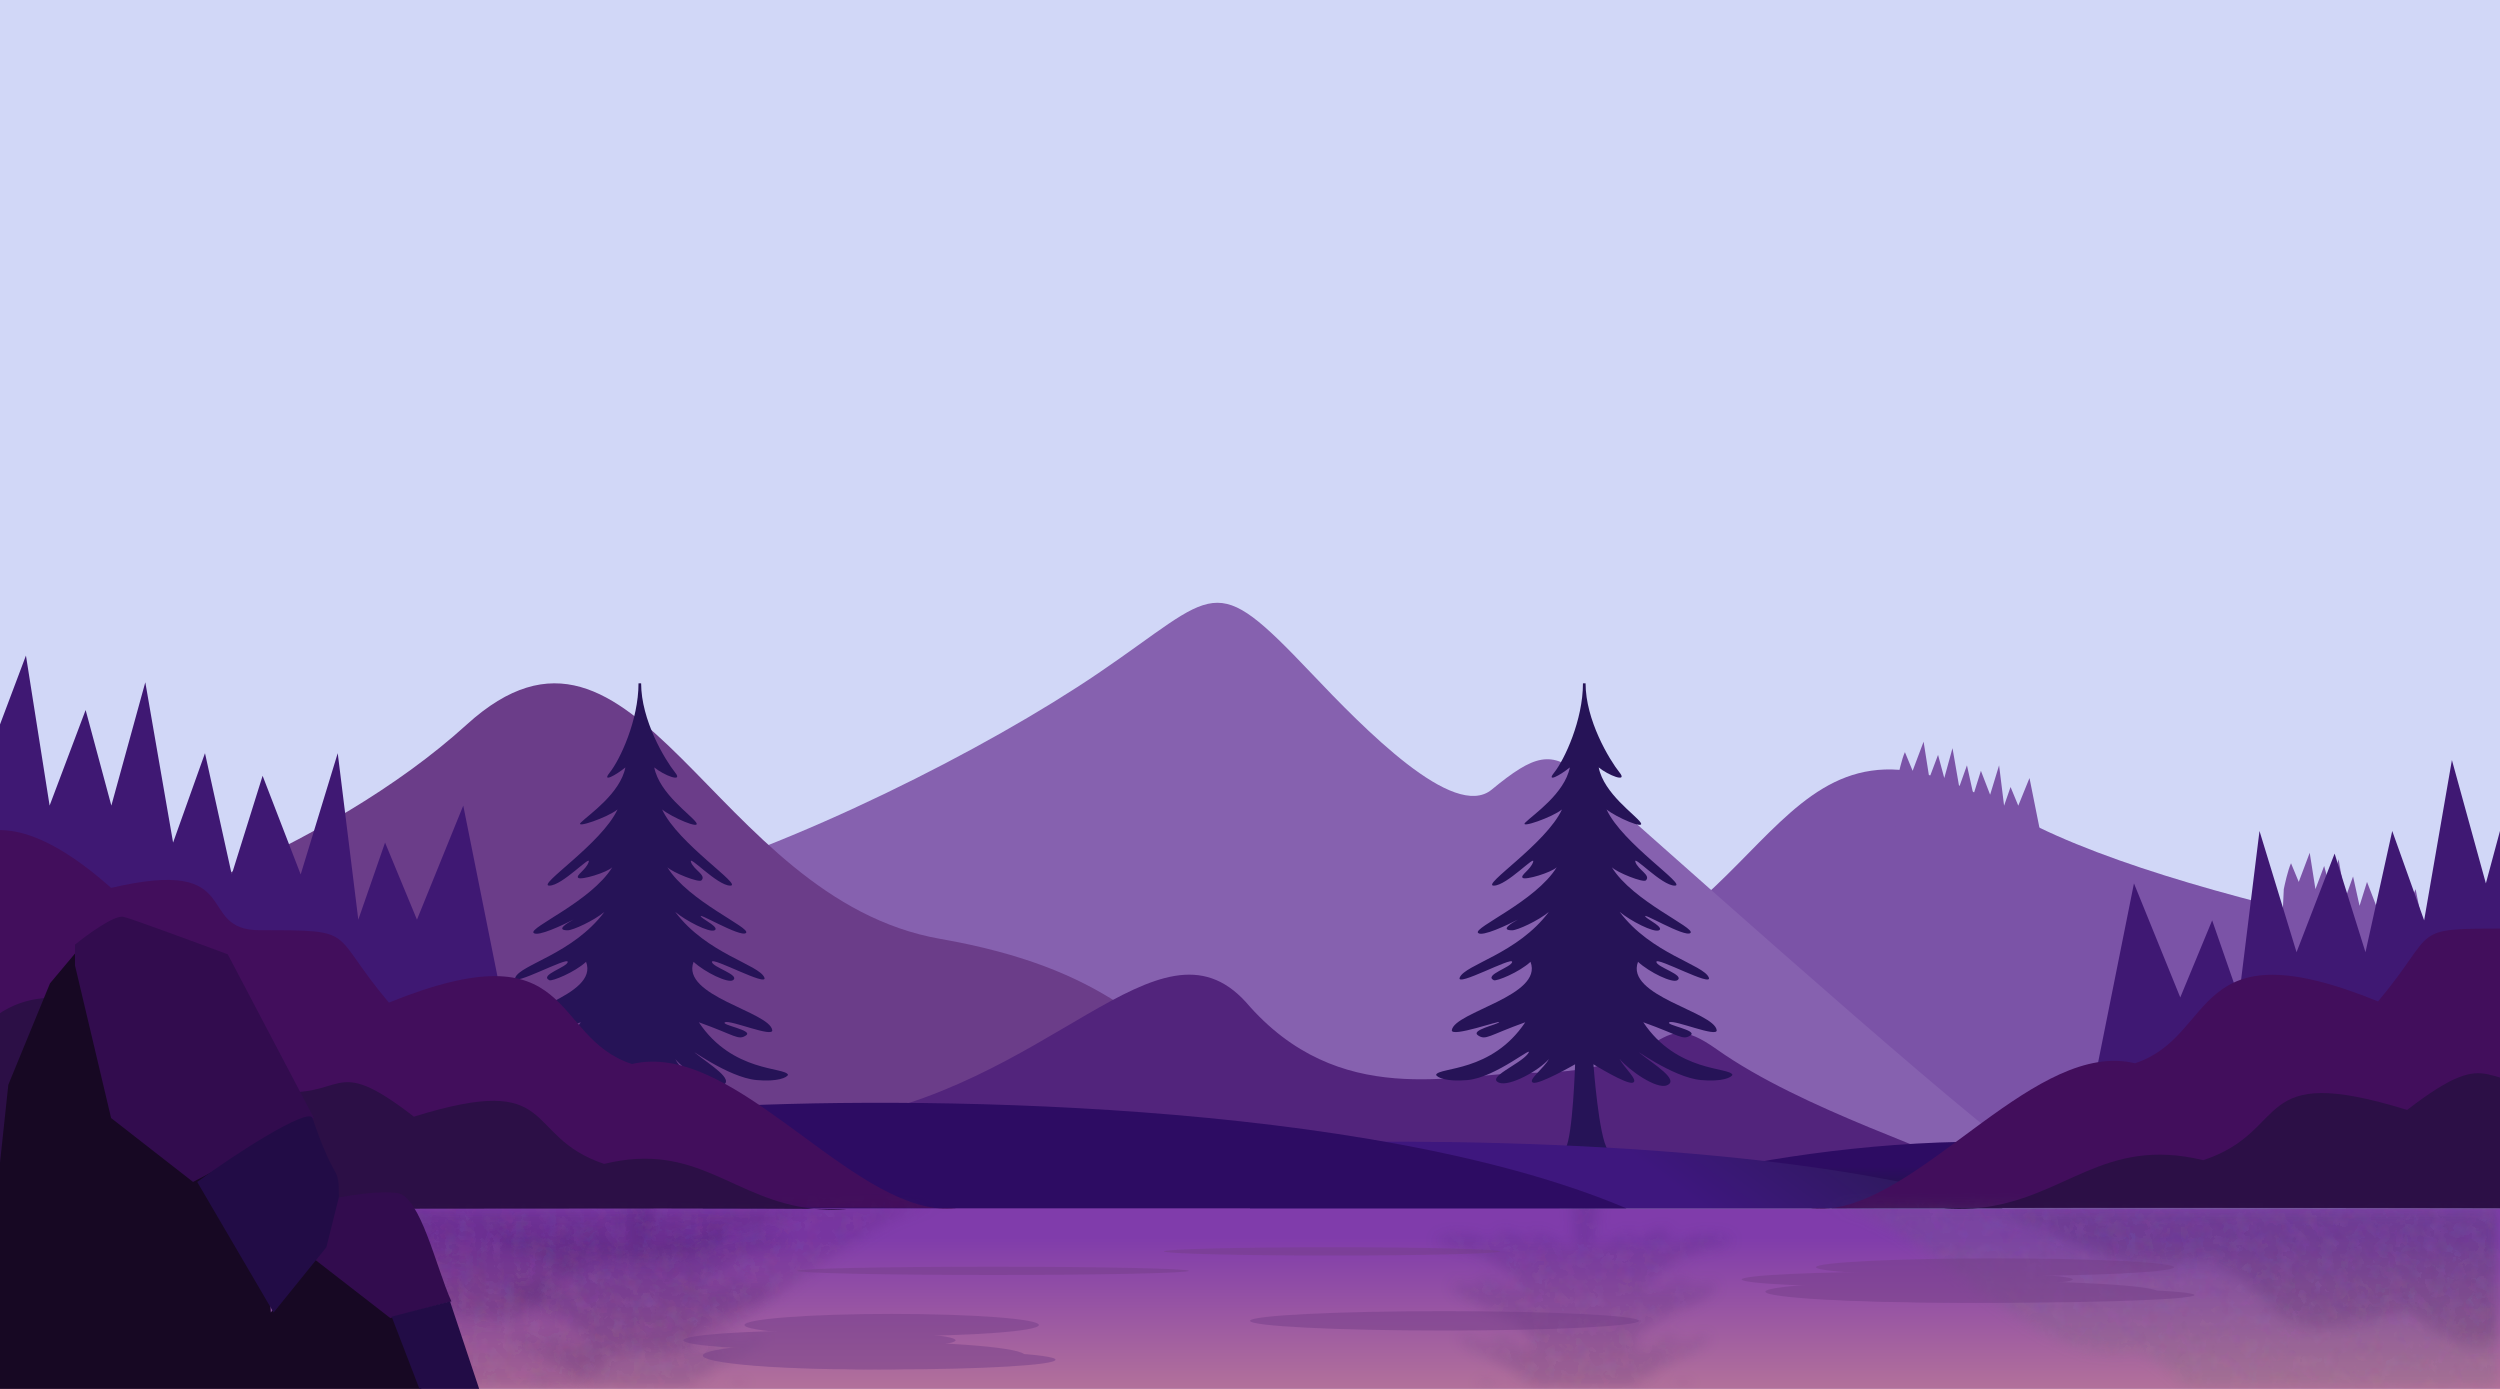
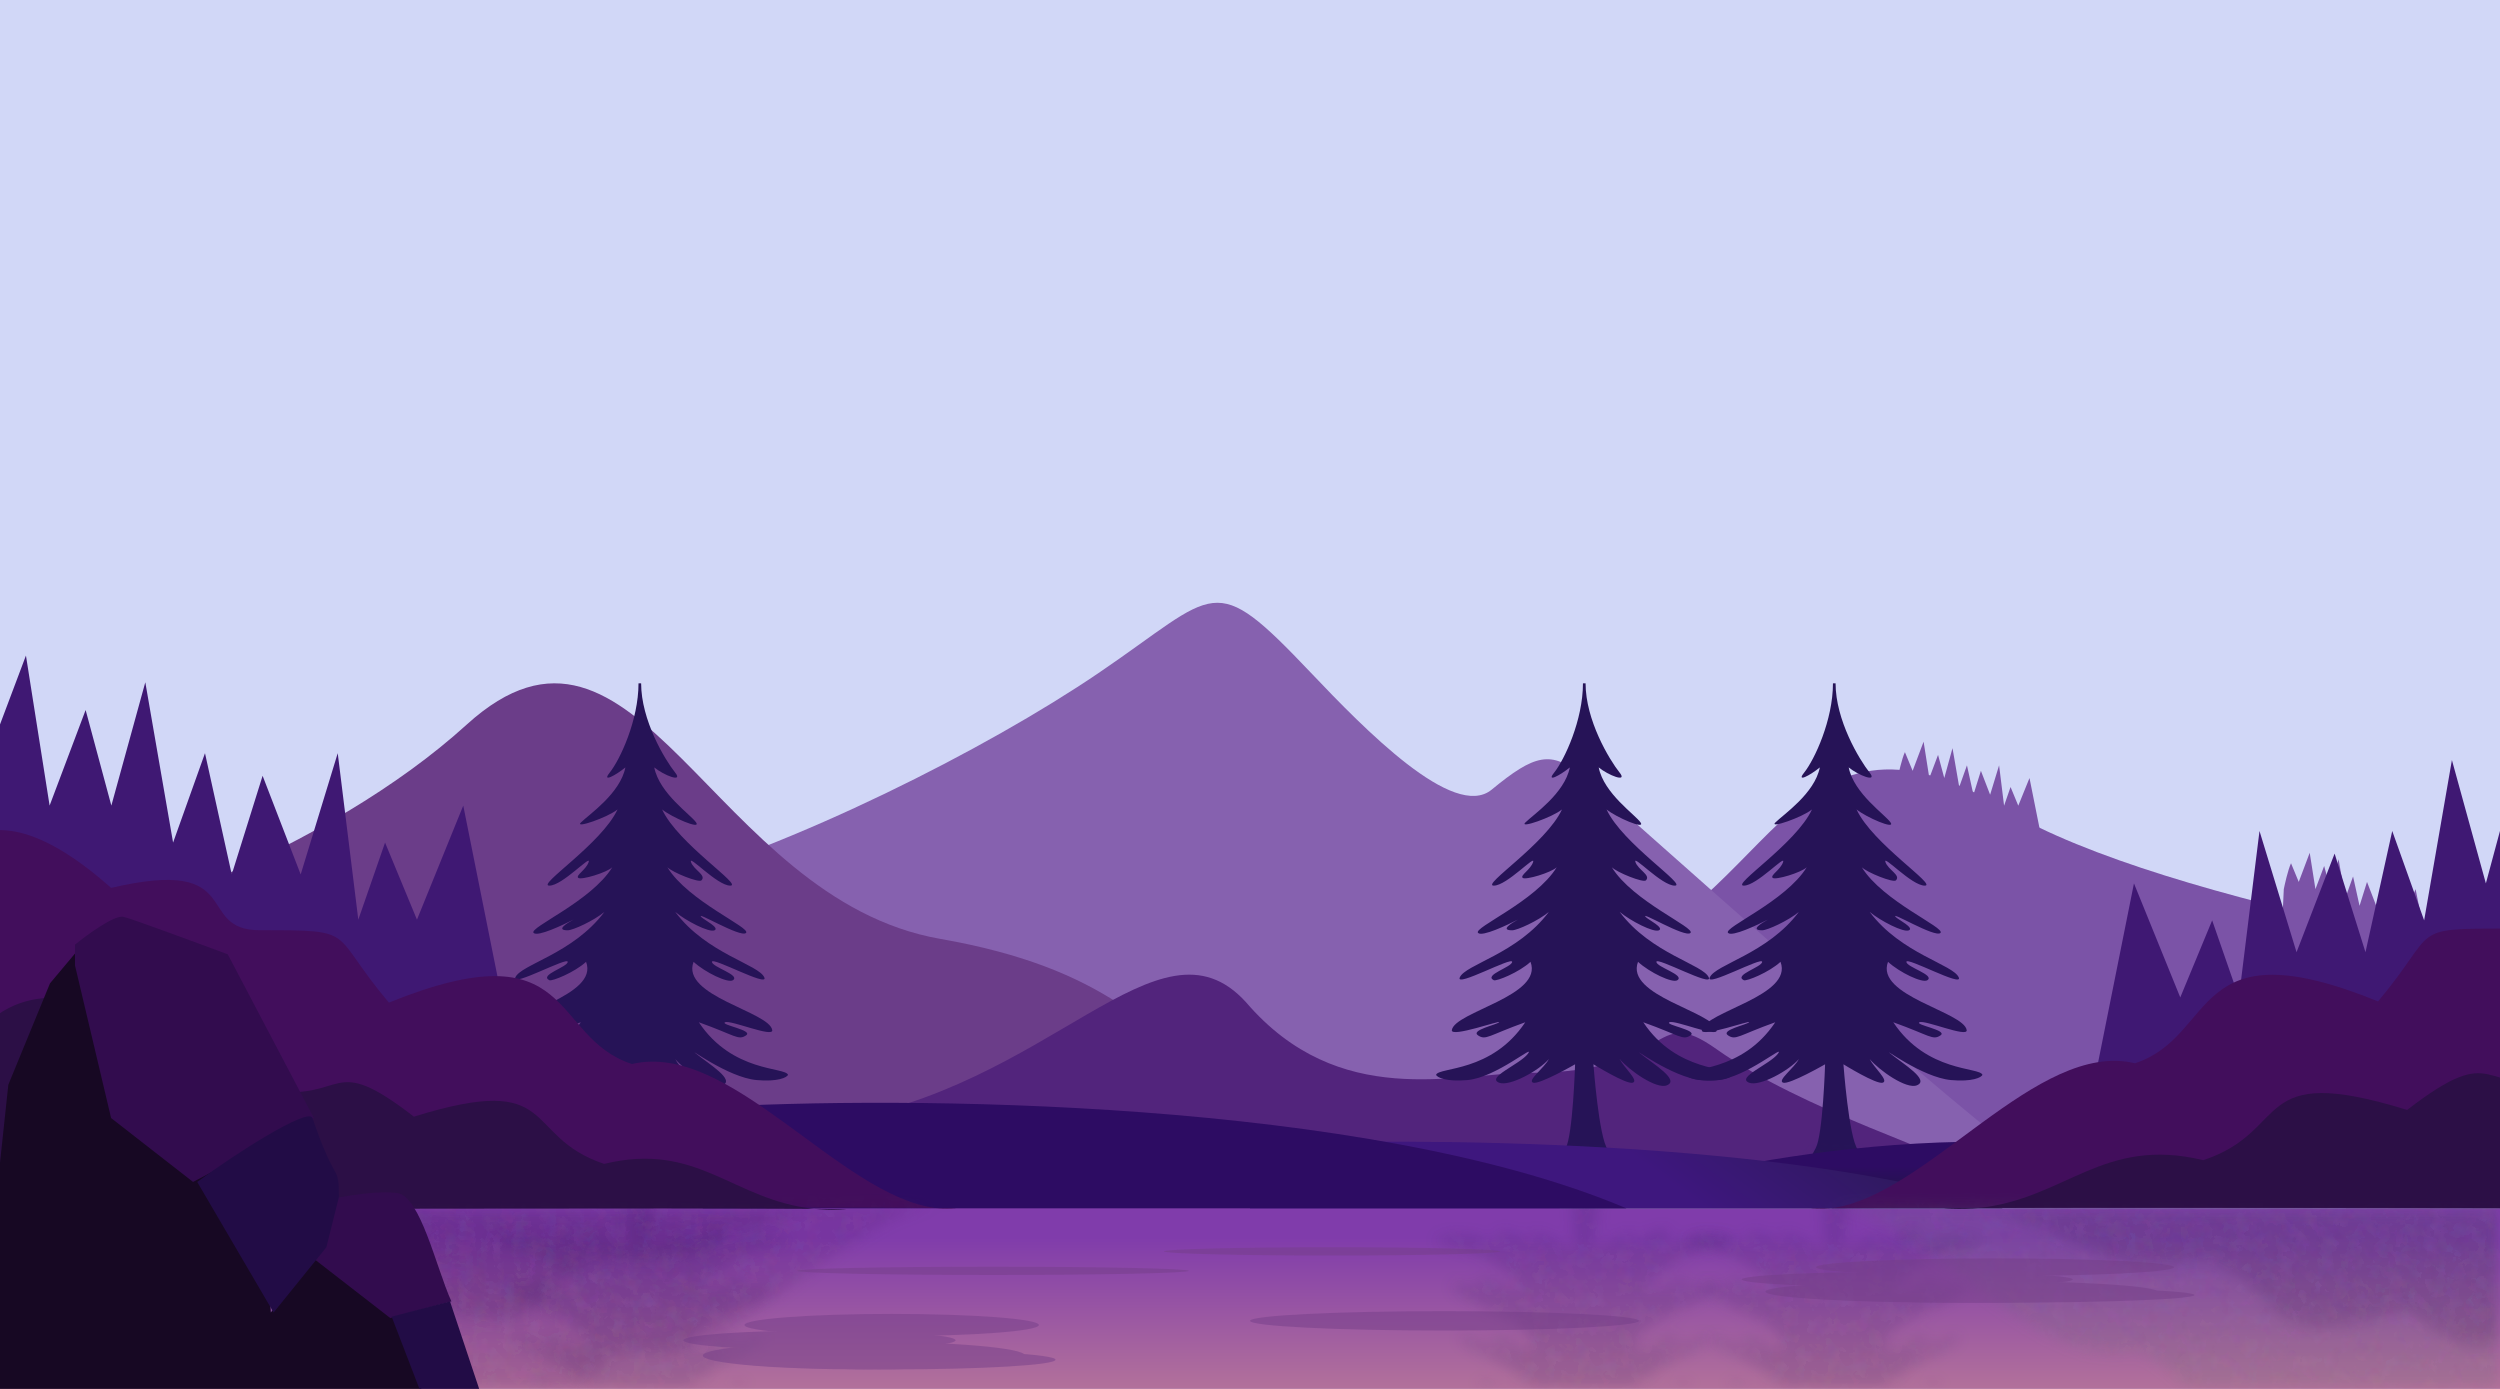
<svg xmlns="http://www.w3.org/2000/svg" width="900" height="500" viewBox="0 0 900 500" fill="none">
  <g clip-path="url(#clip0_21_2)">
    <rect width="900" height="500" fill="#D1D7F7" />
    <path d="M910 430H-10V501.5H910V430Z" fill="url(#paint0_linear_21_2)" />
    <path d="M721.993 291.425C779.366 325.919 929.159 349.625 981.493 357.292V435.292H561.493V396.292C586.993 375.292 502.269 365.665 561.493 351.425C640.493 332.43 640.493 242.425 721.993 291.425Z" fill="#7B53A7" />
    <path d="M824.767 310.767C823.631 313.218 822.453 318.659 822.166 320.094L821 345.027L875 347L869.618 320.094L865.581 330.049L862.801 323.323L860.468 330.049L858.674 315.52L855.445 326.103L852.126 317.493L849.435 326.103L847.103 315.52L844.322 323.323L841.9 309.332L838.94 320.094L836.698 311.753L833.558 320.094L831.495 307L827.548 317.493L824.767 310.767Z" fill="#7B53A7" />
    <path d="M685.767 270.767C684.631 273.218 683.453 278.659 683.166 280.094L682 305.027L736 307L730.618 280.094L726.581 290.049L723.801 283.323L721.468 290.049L719.674 275.52L716.445 286.103L713.126 277.493L710.435 286.103L708.103 275.52L705.322 283.323L702.9 269.332L699.94 280.094L697.698 271.753L694.558 280.094L692.495 267L688.548 277.493L685.767 270.767Z" fill="#7B53A7" />
    <path d="M395.5 242.273C355 269.773 285.833 304.688 231 319.854V408.854L668 414.354H726C697.5 393.854 580.5 288.547 569.5 279.273C558.5 270 552.5 271.5 537 284.273C523.358 295.516 491 262.273 472 242.273C436.169 204.557 438.835 212.849 395.5 242.273Z" fill="#8661AF" />
    <path d="M168 260.867C118.45 305.883 34.333 337.701 -18 345.367V423.367H402L440.5 392C415 371 398.5 348.495 338.5 337.995C256.001 323.558 229.5 204.995 168 260.867Z" fill="#6B3D89" />
    <path d="M448.5 360.731C417 326.231 378 392.5 298 404L344 412.231L718.5 425.231C699.833 414.897 648.983 399.677 618 377.731C594 360.731 603.5 386.231 550.5 386.231C524 386.231 482.1 399.931 448.5 360.731Z" fill="#52247C" />
    <path d="M953.442 279.538C958.134 289.65 962.999 312.094 964.184 318.013L969 420.861L746 429L768.226 318.013L784.895 359.078L796.379 331.332L806.01 359.078L813.419 299.146L826.754 342.8L840.46 307.285L851.573 342.8L861.204 299.146L872.688 331.332L882.689 273.619L894.914 318.013L904.174 283.608L917.14 318.013L925.659 264L941.958 307.285L953.442 279.538Z" fill="#3F1873" />
    <path d="M-18.442 251.538C-23.134 261.65 -27.999 284.094 -29.184 290.013L-34 392.861L189 401L166.774 290.013L150.105 331.078L138.621 303.332L128.99 331.078L121.581 271.146L108.246 314.8L94.54 279.285L83.427 314.8L73.796 271.146L62.312 303.332L52.311 245.619L40.086 290.013L30.826 255.608L17.86 290.013L9.341 236L-6.958 279.285L-18.442 251.538Z" fill="#3F1873" />
+     <g transform="translate(602, 246)">
+       <path d="M49.85 172.143C49.231 171.833 49.762 170.845 51.574 167.469L51.668 167.294C54.246 162.493 55.032 137.147 55.032 137.147C55.032 137.147 42.192 144.524 39.926 143.768C37.661 143.011 44.017 138.408 45.591 135.255C42.129 139.354 31.43 145.281 27.654 143.768C22.933 141.876 35.206 137.147 38.038 133.363C40.927 129.505 26.709 141.876 16.325 142.822C8.654 143.52 5.31 141.876 4.996 140.93C5.94 138.093 25.01 140.173 37.094 122.013C23.877 126.743 22.933 128.634 20.101 126.743C17.269 124.851 26.709 122.959 27.654 122.013C28.598 121.068 10.26 127.66 10.66 124.851C11.604 118.23 43.703 112.555 38.982 100.259C34.891 104.042 26.709 107.353 25.765 106.88C21.989 104.988 32.374 102.151 32.374 100.259C32.374 98.367 12.09 109.447 13.492 105.934C15.381 101.205 34.262 97.421 45.591 82.288C41.815 85.441 34.262 88.909 32.374 88.909C27.995 88.909 31.941 86.428 34.449 85.06C30.628 86.996 21.583 91.34 20.101 89.855C18.213 87.963 40.87 78.505 48.423 66.209C46.535 68.1 37.094 70.966 36.15 70.02C35.206 69.074 38.982 67.155 39.926 64.317C40.87 61.48 30.486 72.83 25.765 72.83C21.045 72.83 44.647 57.696 50.311 45.4C46.85 48.238 34.828 52.4 37.094 50.13C39.926 47.292 51.255 39.725 53.143 30.267C49.682 33.104 44.495 35.895 47.479 32.159C51.255 27.429 57.864 13.242 57.864 0H58.808C58.808 13.242 67.305 27.429 71.081 32.159C74.065 35.895 66.99 33.104 63.528 30.267C65.416 39.725 76.745 47.292 78.633 50.13C80.411 52.801 69.822 48.238 66.36 45.4C72.025 57.696 95.627 72.83 90.906 72.83C86.186 72.83 75.801 61.48 76.745 64.317C77.689 67.155 82.41 69.046 80.522 70.938C79.577 71.884 70.137 68.1 68.249 66.209C75.801 78.505 98.459 87.963 96.571 89.855C94.683 91.746 77.851 81.504 80.522 84.18C81.466 85.126 87.13 87.963 85.242 88.909C83.331 89.866 74.857 85.441 71.081 82.288C82.41 97.421 101.291 101.205 103.179 105.934C104.582 109.447 84.298 98.367 84.298 100.259C84.298 102.151 94.683 104.988 91.85 106.88C90.094 108.053 81.78 104.042 77.689 100.259C72.969 112.555 105.067 118.23 106.011 124.851C106.412 127.66 90.906 121.068 89.018 122.013C87.13 122.959 99.403 124.851 96.571 126.743C93.739 128.634 92.794 126.743 79.577 122.013C91.662 140.173 110.732 138.093 111.676 140.93C111.361 141.876 108.018 143.52 100.347 142.822C89.962 141.876 74.874 130.351 78.633 133.363C83.354 137.147 92.794 142.822 88.074 144.714C84.298 146.227 74.542 139.354 71.081 135.255C72.654 138.408 78.067 143.011 75.801 143.768C73.535 144.524 61.64 137.147 61.64 137.147C61.64 137.147 63.557 163.536 66.822 167.9C69.906 172.023 68.878 171.828 68.249 172.143H49.85Z" fill="#261357" />
+       <g opacity="0.15" filter="url(#filter0_fn_25_2)">
+         <path d="M49.85 169.474C49.231 169.784 49.762 170.772 51.574 174.148L51.668 174.323C54.246 179.124 55.032 204.47 55.032 204.47C55.032 204.47 42.192 197.092 39.926 197.849C37.661 198.606 44.017 203.209 45.591 206.362C42.129 202.263 31.43 196.336 27.654 197.849C22.933 199.741 35.206 204.47 38.038 208.253C40.927 212.112 26.709 199.741 16.325 198.795C8.654 198.096 5.31 199.741 4.996 200.687C5.94 203.524 25.01 201.443 37.094 219.604C23.877 214.874 22.933 212.983 20.101 214.874C17.269 216.766 26.709 218.658 27.654 219.604C28.598 220.549 10.26 213.957 10.66 216.766C11.604 223.387 43.703 229.062 38.982 241.358C34.891 237.574 26.709 234.264 25.765 234.737C21.989 236.629 32.374 239.466 32.374 241.358C32.374 243.25 12.09 232.17 13.492 235.683C15.381 240.412 34.262 244.195 45.591 259.329C41.815 256.176 34.262 252.708 32.374 252.708C27.995 252.708 31.941 255.189 34.449 256.557C30.628 254.621 21.583 250.277 20.101 251.762C18.213 253.654 40.87 263.112 48.423 275.408C46.535 273.516 37.094 270.651 36.15 271.597C35.206 272.542 38.982 274.462 39.926 277.3C40.87 280.137 30.486 268.787 25.765 268.787C21.045 268.787 44.647 283.921 50.311 296.217C46.85 293.379 34.828 289.217 37.094 291.487C39.926 294.325 51.255 301.892 53.143 311.35C49.682 308.512 44.495 305.721 47.479 309.458C51.255 314.187 57.864 328.375 57.864 341.617H58.808C58.808 328.375 67.305 314.187 71.081 309.458C74.065 305.721 66.99 308.512 63.528 311.35C65.416 301.892 76.745 294.325 78.633 291.487C80.411 288.816 69.822 293.379 66.36 296.217C72.025 283.921 95.627 268.787 90.906 268.787C86.186 268.787 75.801 280.137 76.745 277.3C77.689 274.462 82.41 272.571 80.522 270.679C79.577 269.733 70.137 273.516 68.249 275.408C75.801 263.112 98.459 253.654 96.571 251.762C94.683 249.87 77.851 260.112 80.522 257.437C81.466 256.491 87.13 253.654 85.242 252.708C83.331 251.751 74.857 256.176 71.081 259.329C82.41 244.195 101.291 240.412 103.179 235.683C104.582 232.17 84.298 243.25 84.298 241.358C84.298 239.466 94.683 236.629 91.85 234.737C90.094 233.564 81.78 237.574 77.689 241.358C72.969 229.062 105.067 223.387 106.011 216.766C106.412 213.957 90.906 220.549 89.018 219.604C87.13 218.658 99.403 216.766 96.571 214.874C93.739 212.983 92.794 214.874 79.577 219.604C91.662 201.443 110.732 203.524 111.676 200.687C111.361 199.741 108.018 198.096 100.347 198.795C89.962 199.741 74.874 211.266 78.633 208.253C83.354 204.47 92.794 198.795 88.074 196.903C84.298 195.39 74.542 202.263 71.081 206.362C72.654 203.209 78.067 198.606 75.801 197.849C73.535 197.092 61.64 204.47 61.64 204.47C61.64 204.47 63.557 178.081 66.822 173.717C69.906 169.594 68.878 169.789 68.249 169.474H49.85Z" fill="#261357" />
+       </g>
+       <defs>
+         <filter id="filter0_fn_25_2" x="-0.004" y="164.474" width="116.68" height="182.143" filterUnits="userSpaceOnUse" color-interpolation-filters="sRGB">
+           <feFlood flood-opacity="0" result="BackgroundImageFix" />
+           <feBlend mode="normal" in="SourceGraphic" in2="BackgroundImageFix" result="shape" />
+           <feGaussianBlur stdDeviation="2.5" result="effect1_foregroundBlur_25_2" />
+           <feTurbulence type="fractalNoise" baseFrequency="0.2 0.2" stitchTiles="stitch" numOctaves="3" result="noise" seed="6606" />
+           <feComponentTransfer in="noise" result="coloredNoise1">
+             <feFuncR type="linear" slope="2" intercept="-0.5" />
+             <feFuncG type="linear" slope="2" intercept="-0.5" />
+             <feFuncB type="linear" slope="2" intercept="-0.5" />
+             <feFuncA type="discrete" tableValues="1 1 1 1 1 1 1 1 1 1 1 1 1 1 1 1 1 1 1 1 1 1 1 1 1 1 1 1 1 1 1 1 1 1 1 1 1 1 1 1 1 1 1 1 1 1 1 1 1 1 1 0 0 0 0 0 0 0 0 0 0 0 0 0 0 0 0 0 0 0 0 0 0 0 0 0 0 0 0 0 0 0 0 0 0 0 0 0 0 0 0 0 0 0 0 0 0 0 0 0 " />
+           </feComponentTransfer>
+           <feComposite operator="in" in2="effect1_foregroundBlur_25_2" in="coloredNoise1" result="noise1Clipped" />
+           <feComponentTransfer in="noise1Clipped" result="color1">
+             <feFuncA type="table" tableValues="0 0.15" />
+           </feComponentTransfer>
+           <feMerge result="effect2_noise_25_2">
+             <feMergeNode in="effect1_foregroundBlur_25_2" />
+             <feMergeNode in="color1" />
+           </feMerge>
+         </filter>
+       </defs>
+     </g>
    <g transform="translate(512, 246)">
      <path d="M49.85 172.143C49.231 171.833 49.762 170.845 51.574 167.469L51.668 167.294C54.246 162.493 55.032 137.147 55.032 137.147C55.032 137.147 42.192 144.524 39.926 143.768C37.661 143.011 44.017 138.408 45.591 135.255C42.129 139.354 31.43 145.281 27.654 143.768C22.933 141.876 35.206 137.147 38.038 133.363C40.927 129.505 26.709 141.876 16.325 142.822C8.654 143.52 5.31 141.876 4.996 140.93C5.94 138.093 25.01 140.173 37.094 122.013C23.877 126.743 22.933 128.634 20.101 126.743C17.269 124.851 26.709 122.959 27.654 122.013C28.598 121.068 10.26 127.66 10.66 124.851C11.604 118.23 43.703 112.555 38.982 100.259C34.891 104.042 26.709 107.353 25.765 106.88C21.989 104.988 32.374 102.151 32.374 100.259C32.374 98.367 12.09 109.447 13.492 105.934C15.381 101.205 34.262 97.421 45.591 82.288C41.815 85.441 34.262 88.909 32.374 88.909C27.995 88.909 31.941 86.428 34.449 85.06C30.628 86.996 21.583 91.34 20.101 89.855C18.213 87.963 40.87 78.505 48.423 66.209C46.535 68.1 37.094 70.966 36.15 70.02C35.206 69.074 38.982 67.155 39.926 64.317C40.87 61.48 30.486 72.83 25.765 72.83C21.045 72.83 44.647 57.696 50.311 45.4C46.85 48.238 34.828 52.4 37.094 50.13C39.926 47.292 51.255 39.725 53.143 30.267C49.682 33.104 44.495 35.895 47.479 32.159C51.255 27.429 57.864 13.242 57.864 0H58.808C58.808 13.242 67.305 27.429 71.081 32.159C74.065 35.895 66.99 33.104 63.528 30.267C65.416 39.725 76.745 47.292 78.633 50.13C80.411 52.801 69.822 48.238 66.36 45.4C72.025 57.696 95.627 72.83 90.906 72.83C86.186 72.83 75.801 61.48 76.745 64.317C77.689 67.155 82.41 69.046 80.522 70.938C79.577 71.884 70.137 68.1 68.249 66.209C75.801 78.505 98.459 87.963 96.571 89.855C94.683 91.746 77.851 81.504 80.522 84.18C81.466 85.126 87.13 87.963 85.242 88.909C83.331 89.866 74.857 85.441 71.081 82.288C82.41 97.421 101.291 101.205 103.179 105.934C104.582 109.447 84.298 98.367 84.298 100.259C84.298 102.151 94.683 104.988 91.85 106.88C90.094 108.053 81.78 104.042 77.689 100.259C72.969 112.555 105.067 118.23 106.011 124.851C106.412 127.66 90.906 121.068 89.018 122.013C87.13 122.959 99.403 124.851 96.571 126.743C93.739 128.634 92.794 126.743 79.577 122.013C91.662 140.173 110.732 138.093 111.676 140.93C111.361 141.876 108.018 143.52 100.347 142.822C89.962 141.876 74.874 130.351 78.633 133.363C83.354 137.147 92.794 142.822 88.074 144.714C84.298 146.227 74.542 139.354 71.081 135.255C72.654 138.408 78.067 143.011 75.801 143.768C73.535 144.524 61.64 137.147 61.64 137.147C61.64 137.147 63.557 163.536 66.822 167.9C69.906 172.023 68.878 171.828 68.249 172.143H49.85Z" fill="#261357" />
      <g opacity="0.15" filter="url(#filter0_fn_25_2)">
        <path d="M49.85 169.474C49.231 169.784 49.762 170.772 51.574 174.148L51.668 174.323C54.246 179.124 55.032 204.47 55.032 204.47C55.032 204.47 42.192 197.092 39.926 197.849C37.661 198.606 44.017 203.209 45.591 206.362C42.129 202.263 31.43 196.336 27.654 197.849C22.933 199.741 35.206 204.47 38.038 208.253C40.927 212.112 26.709 199.741 16.325 198.795C8.654 198.096 5.31 199.741 4.996 200.687C5.94 203.524 25.01 201.443 37.094 219.604C23.877 214.874 22.933 212.983 20.101 214.874C17.269 216.766 26.709 218.658 27.654 219.604C28.598 220.549 10.26 213.957 10.66 216.766C11.604 223.387 43.703 229.062 38.982 241.358C34.891 237.574 26.709 234.264 25.765 234.737C21.989 236.629 32.374 239.466 32.374 241.358C32.374 243.25 12.09 232.17 13.492 235.683C15.381 240.412 34.262 244.195 45.591 259.329C41.815 256.176 34.262 252.708 32.374 252.708C27.995 252.708 31.941 255.189 34.449 256.557C30.628 254.621 21.583 250.277 20.101 251.762C18.213 253.654 40.87 263.112 48.423 275.408C46.535 273.516 37.094 270.651 36.15 271.597C35.206 272.542 38.982 274.462 39.926 277.3C40.87 280.137 30.486 268.787 25.765 268.787C21.045 268.787 44.647 283.921 50.311 296.217C46.85 293.379 34.828 289.217 37.094 291.487C39.926 294.325 51.255 301.892 53.143 311.35C49.682 308.512 44.495 305.721 47.479 309.458C51.255 314.187 57.864 328.375 57.864 341.617H58.808C58.808 328.375 67.305 314.187 71.081 309.458C74.065 305.721 66.99 308.512 63.528 311.35C65.416 301.892 76.745 294.325 78.633 291.487C80.411 288.816 69.822 293.379 66.36 296.217C72.025 283.921 95.627 268.787 90.906 268.787C86.186 268.787 75.801 280.137 76.745 277.3C77.689 274.462 82.41 272.571 80.522 270.679C79.577 269.733 70.137 273.516 68.249 275.408C75.801 263.112 98.459 253.654 96.571 251.762C94.683 249.87 77.851 260.112 80.522 257.437C81.466 256.491 87.13 253.654 85.242 252.708C83.331 251.751 74.857 256.176 71.081 259.329C82.41 244.195 101.291 240.412 103.179 235.683C104.582 232.17 84.298 243.25 84.298 241.358C84.298 239.466 94.683 236.629 91.85 234.737C90.094 233.564 81.78 237.574 77.689 241.358C72.969 229.062 105.067 223.387 106.011 216.766C106.412 213.957 90.906 220.549 89.018 219.604C87.13 218.658 99.403 216.766 96.571 214.874C93.739 212.983 92.794 214.874 79.577 219.604C91.662 201.443 110.732 203.524 111.676 200.687C111.361 199.741 108.018 198.096 100.347 198.795C89.962 199.741 74.874 211.266 78.633 208.253C83.354 204.47 92.794 198.795 88.074 196.903C84.298 195.39 74.542 202.263 71.081 206.362C72.654 203.209 78.067 198.606 75.801 197.849C73.535 197.092 61.64 204.47 61.64 204.47C61.64 204.47 63.557 178.081 66.822 173.717C69.906 169.594 68.878 169.789 68.249 169.474H49.85Z" fill="#261357" />
      </g>
      <defs>
        <filter id="filter0_fn_25_2" x="-0.004" y="164.474" width="116.68" height="182.143" filterUnits="userSpaceOnUse" color-interpolation-filters="sRGB">
          <feFlood flood-opacity="0" result="BackgroundImageFix" />
          <feBlend mode="normal" in="SourceGraphic" in2="BackgroundImageFix" result="shape" />
          <feGaussianBlur stdDeviation="2.5" result="effect1_foregroundBlur_25_2" />
          <feTurbulence type="fractalNoise" baseFrequency="0.2 0.2" stitchTiles="stitch" numOctaves="3" result="noise" seed="6606" />
          <feComponentTransfer in="noise" result="coloredNoise1">
            <feFuncR type="linear" slope="2" intercept="-0.5" />
            <feFuncG type="linear" slope="2" intercept="-0.5" />
            <feFuncB type="linear" slope="2" intercept="-0.5" />
            <feFuncA type="discrete" tableValues="1 1 1 1 1 1 1 1 1 1 1 1 1 1 1 1 1 1 1 1 1 1 1 1 1 1 1 1 1 1 1 1 1 1 1 1 1 1 1 1 1 1 1 1 1 1 1 1 1 1 1 0 0 0 0 0 0 0 0 0 0 0 0 0 0 0 0 0 0 0 0 0 0 0 0 0 0 0 0 0 0 0 0 0 0 0 0 0 0 0 0 0 0 0 0 0 0 0 0 0 " />
          </feComponentTransfer>
          <feComposite operator="in" in2="effect1_foregroundBlur_25_2" in="coloredNoise1" result="noise1Clipped" />
          <feComponentTransfer in="noise1Clipped" result="color1">
            <feFuncA type="table" tableValues="0 0.15" />
          </feComponentTransfer>
          <feMerge result="effect2_noise_25_2">
            <feMergeNode in="effect1_foregroundBlur_25_2" />
            <feMergeNode in="color1" />
          </feMerge>
        </filter>
      </defs>
    </g>
    <g transform="translate(172, 246)">
      <path d="M49.85 172.143C49.231 171.833 49.762 170.845 51.574 167.469L51.668 167.294C54.246 162.493 55.032 137.147 55.032 137.147C55.032 137.147 42.192 144.524 39.926 143.768C37.661 143.011 44.017 138.408 45.591 135.255C42.129 139.354 31.43 145.281 27.654 143.768C22.933 141.876 35.206 137.147 38.038 133.363C40.927 129.505 26.709 141.876 16.325 142.822C8.654 143.52 5.31 141.876 4.996 140.93C5.94 138.093 25.01 140.173 37.094 122.013C23.877 126.743 22.933 128.634 20.101 126.743C17.269 124.851 26.709 122.959 27.654 122.013C28.598 121.068 10.26 127.66 10.66 124.851C11.604 118.23 43.703 112.555 38.982 100.259C34.891 104.042 26.709 107.353 25.765 106.88C21.989 104.988 32.374 102.151 32.374 100.259C32.374 98.367 12.09 109.447 13.492 105.934C15.381 101.205 34.262 97.421 45.591 82.288C41.815 85.441 34.262 88.909 32.374 88.909C27.995 88.909 31.941 86.428 34.449 85.06C30.628 86.996 21.583 91.34 20.101 89.855C18.213 87.963 40.87 78.505 48.423 66.209C46.535 68.1 37.094 70.966 36.15 70.02C35.206 69.074 38.982 67.155 39.926 64.317C40.87 61.48 30.486 72.83 25.765 72.83C21.045 72.83 44.647 57.696 50.311 45.4C46.85 48.238 34.828 52.4 37.094 50.13C39.926 47.292 51.255 39.725 53.143 30.267C49.682 33.104 44.495 35.895 47.479 32.159C51.255 27.429 57.864 13.242 57.864 0H58.808C58.808 13.242 67.305 27.429 71.081 32.159C74.065 35.895 66.99 33.104 63.528 30.267C65.416 39.725 76.745 47.292 78.633 50.13C80.411 52.801 69.822 48.238 66.36 45.4C72.025 57.696 95.627 72.83 90.906 72.83C86.186 72.83 75.801 61.48 76.745 64.317C77.689 67.155 82.41 69.046 80.522 70.938C79.577 71.884 70.137 68.1 68.249 66.209C75.801 78.505 98.459 87.963 96.571 89.855C94.683 91.746 77.851 81.504 80.522 84.18C81.466 85.126 87.13 87.963 85.242 88.909C83.331 89.866 74.857 85.441 71.081 82.288C82.41 97.421 101.291 101.205 103.179 105.934C104.582 109.447 84.298 98.367 84.298 100.259C84.298 102.151 94.683 104.988 91.85 106.88C90.094 108.053 81.78 104.042 77.689 100.259C72.969 112.555 105.067 118.23 106.011 124.851C106.412 127.66 90.906 121.068 89.018 122.013C87.13 122.959 99.403 124.851 96.571 126.743C93.739 128.634 92.794 126.743 79.577 122.013C91.662 140.173 110.732 138.093 111.676 140.93C111.361 141.876 108.018 143.52 100.347 142.822C89.962 141.876 74.874 130.351 78.633 133.363C83.354 137.147 92.794 142.822 88.074 144.714C84.298 146.227 74.542 139.354 71.081 135.255C72.654 138.408 78.067 143.011 75.801 143.768C73.535 144.524 61.64 137.147 61.64 137.147C61.64 137.147 63.557 163.536 66.822 167.9C69.906 172.023 68.878 171.828 68.249 172.143H49.85Z" fill="#261357" />
      <g opacity="0.15" filter="url(#filter0_fn_25_2)">
        <path d="M49.85 169.474C49.231 169.784 49.762 170.772 51.574 174.148L51.668 174.323C54.246 179.124 55.032 204.47 55.032 204.47C55.032 204.47 42.192 197.092 39.926 197.849C37.661 198.606 44.017 203.209 45.591 206.362C42.129 202.263 31.43 196.336 27.654 197.849C22.933 199.741 35.206 204.47 38.038 208.253C40.927 212.112 26.709 199.741 16.325 198.795C8.654 198.096 5.31 199.741 4.996 200.687C5.94 203.524 25.01 201.443 37.094 219.604C23.877 214.874 22.933 212.983 20.101 214.874C17.269 216.766 26.709 218.658 27.654 219.604C28.598 220.549 10.26 213.957 10.66 216.766C11.604 223.387 43.703 229.062 38.982 241.358C34.891 237.574 26.709 234.264 25.765 234.737C21.989 236.629 32.374 239.466 32.374 241.358C32.374 243.25 12.09 232.17 13.492 235.683C15.381 240.412 34.262 244.195 45.591 259.329C41.815 256.176 34.262 252.708 32.374 252.708C27.995 252.708 31.941 255.189 34.449 256.557C30.628 254.621 21.583 250.277 20.101 251.762C18.213 253.654 40.87 263.112 48.423 275.408C46.535 273.516 37.094 270.651 36.15 271.597C35.206 272.542 38.982 274.462 39.926 277.3C40.87 280.137 30.486 268.787 25.765 268.787C21.045 268.787 44.647 283.921 50.311 296.217C46.85 293.379 34.828 289.217 37.094 291.487C39.926 294.325 51.255 301.892 53.143 311.35C49.682 308.512 44.495 305.721 47.479 309.458C51.255 314.187 57.864 328.375 57.864 341.617H58.808C58.808 328.375 67.305 314.187 71.081 309.458C74.065 305.721 66.99 308.512 63.528 311.35C65.416 301.892 76.745 294.325 78.633 291.487C80.411 288.816 69.822 293.379 66.36 296.217C72.025 283.921 95.627 268.787 90.906 268.787C86.186 268.787 75.801 280.137 76.745 277.3C77.689 274.462 82.41 272.571 80.522 270.679C79.577 269.733 70.137 273.516 68.249 275.408C75.801 263.112 98.459 253.654 96.571 251.762C94.683 249.87 77.851 260.112 80.522 257.437C81.466 256.491 87.13 253.654 85.242 252.708C83.331 251.751 74.857 256.176 71.081 259.329C82.41 244.195 101.291 240.412 103.179 235.683C104.582 232.17 84.298 243.25 84.298 241.358C84.298 239.466 94.683 236.629 91.85 234.737C90.094 233.564 81.78 237.574 77.689 241.358C72.969 229.062 105.067 223.387 106.011 216.766C106.412 213.957 90.906 220.549 89.018 219.604C87.13 218.658 99.403 216.766 96.571 214.874C93.739 212.983 92.794 214.874 79.577 219.604C91.662 201.443 110.732 203.524 111.676 200.687C111.361 199.741 108.018 198.096 100.347 198.795C89.962 199.741 74.874 211.266 78.633 208.253C83.354 204.47 92.794 198.795 88.074 196.903C84.298 195.39 74.542 202.263 71.081 206.362C72.654 203.209 78.067 198.606 75.801 197.849C73.535 197.092 61.64 204.47 61.64 204.47C61.64 204.47 63.557 178.081 66.822 173.717C69.906 169.594 68.878 169.789 68.249 169.474H49.85Z" fill="#261357" />
      </g>
      <defs>
        <filter id="filter0_fn_25_2" x="-0.004" y="164.474" width="116.68" height="182.143" filterUnits="userSpaceOnUse" color-interpolation-filters="sRGB">
          <feFlood flood-opacity="0" result="BackgroundImageFix" />
          <feBlend mode="normal" in="SourceGraphic" in2="BackgroundImageFix" result="shape" />
          <feGaussianBlur stdDeviation="2.5" result="effect1_foregroundBlur_25_2" />
          <feTurbulence type="fractalNoise" baseFrequency="0.2 0.2" stitchTiles="stitch" numOctaves="3" result="noise" seed="6606" />
          <feComponentTransfer in="noise" result="coloredNoise1">
            <feFuncR type="linear" slope="2" intercept="-0.5" />
            <feFuncG type="linear" slope="2" intercept="-0.5" />
            <feFuncB type="linear" slope="2" intercept="-0.5" />
            <feFuncA type="discrete" tableValues="1 1 1 1 1 1 1 1 1 1 1 1 1 1 1 1 1 1 1 1 1 1 1 1 1 1 1 1 1 1 1 1 1 1 1 1 1 1 1 1 1 1 1 1 1 1 1 1 1 1 1 0 0 0 0 0 0 0 0 0 0 0 0 0 0 0 0 0 0 0 0 0 0 0 0 0 0 0 0 0 0 0 0 0 0 0 0 0 0 0 0 0 0 0 0 0 0 0 0 0 " />
          </feComponentTransfer>
          <feComposite operator="in" in2="effect1_foregroundBlur_25_2" in="coloredNoise1" result="noise1Clipped" />
          <feComponentTransfer in="noise1Clipped" result="color1">
            <feFuncA type="table" tableValues="0 0.15" />
          </feComponentTransfer>
          <feMerge result="effect2_noise_25_2">
            <feMergeNode in="effect1_foregroundBlur_25_2" />
            <feMergeNode in="color1" />
          </feMerge>
        </filter>
      </defs>
    </g>
    <path d="M586 429C632 415.417 741.8 396.4 813 429H586Z" fill="url(#paint1_linear_21_2)" />
    <path d="M721 435C645.038 410.077 508.683 409.344 450 412.092V435H721Z" fill="url(#paint2_linear_21_2)" />
    <path d="M585.5 435C492.3 395.538 325 394.377 253 398.73V435H585.5Z" fill="#2D0C63" />
    <path d="M-29 343.07C-29 321.443 -15.5 270.296 40 319.642C89 308.144 69.737 334.88 93.5 334.88C129.5 334.88 118 334.88 140 360.932C208 333.432 197.5 373.22 227.5 383.051C262.753 374.621 302.092 430.448 336.866 434.887C343.993 434.953 346.167 435.041 342 435.155C340.301 435.201 338.589 435.107 336.866 434.887C294.734 434.498 79.499 434.874 -22 435.155L-29 343.07Z" fill="#420E5C" />
    <g opacity="0.15" filter="url(#filter0_fn_21_2)">
      <path d="M-29 525.776C-29 547.404 -15.5 598.551 40 549.204C89 560.702 69.737 533.966 93.5 533.966C129.5 533.966 118 533.966 140 507.914C208 535.414 197.5 495.626 227.5 485.795C262.753 494.225 302.092 438.398 336.866 433.959C343.993 433.893 346.167 433.805 342 433.692C340.301 433.645 338.589 433.739 336.866 433.959C294.734 434.348 79.499 433.972 -22 433.692L-29 525.776Z" fill="#420E5C" />
    </g>
    <path d="M1025.11 342.525C1025.11 320.75 1011.61 269.255 956.106 318.938C907.106 307.361 926.368 334.279 902.606 334.279C866.606 334.279 878.106 334.279 856.106 360.508C788.106 332.821 798.606 372.88 768.606 382.778C733.352 374.291 694.014 430.498 659.24 434.967C652.113 435.034 649.939 435.122 654.106 435.236C655.805 435.283 657.517 435.189 659.24 434.967C701.372 434.576 916.607 434.954 1018.11 435.236L1025.11 342.525Z" fill="#420E5C" />
    <g opacity="0.15" filter="url(#filter1_fn_21_2)">
      <path d="M1025.11 526.475C1025.11 548.25 1011.61 599.745 956.106 550.062C907.106 561.639 926.368 534.721 902.606 534.721C866.606 534.721 878.106 534.721 856.106 508.492C788.106 536.179 798.606 496.12 768.606 486.222C733.352 494.709 694.014 438.502 659.24 434.033C652.113 433.966 649.939 433.878 654.106 433.764C655.805 433.717 657.517 433.811 659.24 434.033C701.372 434.424 916.607 434.046 1018.11 433.764L1025.11 526.475Z" fill="#547066" />
    </g>
    <path d="M-18 402C-18 380 -1 343.5 47.5 366.5C88 377.5 72 388.975 95.5 392.5C125.5 397 118 378 149 402C202 385.5 187.5 409 217.5 419C251.261 410.788 263.791 432.132 293.075 435.173C303.635 435.243 307.444 435.349 302 435.5C298.848 435.588 295.885 435.464 293.075 435.173C247.774 434.872 78.234 435.23 -18 435.5V402Z" fill="#2C0F46" />
    <g opacity="0.15" filter="url(#filter2_fn_21_2)">
      <path d="M-18 469.528C-18 491.528 -1 528.028 47.5 505.028C88 494.028 72 482.553 95.5 479.028C125.5 474.528 118 493.528 149 469.528C202 486.028 187.5 462.528 217.5 452.528C251.261 460.74 263.791 439.395 293.075 436.355C303.635 436.285 307.444 436.179 302 436.028C298.848 435.94 295.885 436.063 293.075 436.355C247.774 436.656 78.234 436.298 -18 436.028V469.528Z" fill="#2C0F46" />
    </g>
    <path d="M1045.47 399.574C1045.47 376.165 1027.26 337.328 975.298 361.801C931.91 373.505 949.051 385.715 923.875 389.466C891.735 394.254 899.77 374.037 866.559 399.574C809.779 382.017 825.313 407.022 793.173 417.663C757.004 408.925 743.581 431.636 712.208 434.871C700.895 434.946 696.814 435.058 702.646 435.219C706.023 435.312 709.198 435.181 712.208 434.871C760.74 434.551 942.373 434.932 1045.47 435.219V399.574Z" fill="#2C0F46" />
    <g opacity="0.15" filter="url(#filter3_fn_21_2)">
      <path d="M1045.47 471.426C1045.47 494.835 1027.26 533.672 975.298 509.199C931.91 497.495 949.051 485.285 923.875 481.534C891.735 476.746 899.77 496.963 866.559 471.426C809.779 488.983 825.313 463.978 793.173 453.337C757.004 462.075 743.581 439.364 712.208 436.129C700.895 436.054 696.814 435.942 702.646 435.781C706.023 435.688 709.198 435.819 712.208 436.129C760.74 436.449 942.373 436.068 1045.47 435.781V471.426Z" fill="#2C0F46" />
    </g>
    <path d="M142 472.5L153.5 505L-9.5 507.5L3 390.5L18 354L31 338.5L57.5 406.5L94.5 425L97.5 472.5L113 452L142 472.5Z" fill="#170823" />
    <path d="M143 429.5C151.4 430.7 157 456.333 162.5 468.5L140.5 474.5L111.5 452L114 433C117.667 431.667 134.6 428.3 143 429.5Z" fill="#320C4E" />
    <path d="M44.5 330.062C41.3 329.262 31.5 336.395 27 340.062V347.562L40 402.5L69.5 425.5L113 402.5L82 343.562C70.833 339.395 47.7 330.862 44.5 330.062Z" fill="#320C4E" />
    <path d="M162 468.5L175.5 509L153.5 506.5L141 474L162 468.5Z" fill="#220C46" />
    <path d="M112.5 402.5C121 427.5 122 418.5 122 431L117.5 449L98.5 472.5L71 425.5C84.167 415.667 111.113 398.421 112.5 402.5Z" fill="#220C46" />
    <g opacity="0.5">
      <ellipse cx="357.5" cy="457.5" rx="70.5" ry="1.5" fill="#743E88" />
      <ellipse cx="479.5" cy="450.5" rx="60.5" ry="1.5" fill="#743E88" />
      <ellipse cx="520" cy="475.5" rx="70" ry="3.5" fill="#743E88" />
      <ellipse cx="718.231" cy="456.2" rx="64.47" ry="3.2" fill="#743E88" />
      <ellipse cx="686.604" cy="460.6" rx="59.605" ry="2.8" fill="#743E88" />
      <ellipse cx="706.067" cy="465" rx="70.552" ry="4" fill="#743E88" />
      <ellipse cx="717.623" cy="466.2" rx="72.377" ry="2.8" fill="#743E88" />
      <ellipse cx="321" cy="477" rx="53" ry="4" fill="#743E88" />
      <ellipse cx="295" cy="482.5" rx="49" ry="3.5" fill="#743E88" />
      <ellipse cx="311" cy="488" rx="58" ry="5" fill="#743E88" />
      <ellipse cx="320.5" cy="489.5" rx="59.5" ry="3.5" fill="#743E88" />
    </g>
  </g>
  <defs>
    <filter id="filter0_fn_21_2" x="-34" y="428.68" width="383.106" height="146.32" filterUnits="userSpaceOnUse" color-interpolation-filters="sRGB">
      <feFlood flood-opacity="0" result="BackgroundImageFix" />
      <feBlend mode="normal" in="SourceGraphic" in2="BackgroundImageFix" result="shape" />
      <feGaussianBlur stdDeviation="2.5" result="effect1_foregroundBlur_21_2" />
      <feTurbulence type="fractalNoise" baseFrequency="0.2 0.2" stitchTiles="stitch" numOctaves="3" result="noise" seed="6606" />
      <feComponentTransfer in="noise" result="coloredNoise1">
        <feFuncR type="linear" slope="2" intercept="-0.5" />
        <feFuncG type="linear" slope="2" intercept="-0.5" />
        <feFuncB type="linear" slope="2" intercept="-0.5" />
        <feFuncA type="discrete" tableValues="1 1 1 1 1 1 1 1 1 1 1 1 1 1 1 1 1 1 1 1 1 1 1 1 1 1 1 1 1 1 1 1 1 1 1 1 1 1 1 1 1 1 1 1 1 1 1 1 1 1 1 0 0 0 0 0 0 0 0 0 0 0 0 0 0 0 0 0 0 0 0 0 0 0 0 0 0 0 0 0 0 0 0 0 0 0 0 0 0 0 0 0 0 0 0 0 0 0 0 0 " />
      </feComponentTransfer>
      <feComposite operator="in" in2="effect1_foregroundBlur_21_2" in="coloredNoise1" result="noise1Clipped" />
      <feComponentTransfer in="noise1Clipped" result="color1">
        <feFuncA type="table" tableValues="0 0.15" />
      </feComponentTransfer>
      <feMerge result="effect2_noise_21_2">
        <feMergeNode in="effect1_foregroundBlur_21_2" />
        <feMergeNode in="color1" />
      </feMerge>
    </filter>
    <filter id="filter1_fn_21_2" x="647" y="428.752" width="383.106" height="147.248" filterUnits="userSpaceOnUse" color-interpolation-filters="sRGB">
      <feFlood flood-opacity="0" result="BackgroundImageFix" />
      <feBlend mode="normal" in="SourceGraphic" in2="BackgroundImageFix" result="shape" />
      <feGaussianBlur stdDeviation="2.5" result="effect1_foregroundBlur_21_2" />
      <feTurbulence type="fractalNoise" baseFrequency="0.2 0.2" stitchTiles="stitch" numOctaves="3" result="noise" seed="6606" />
      <feComponentTransfer in="noise" result="coloredNoise1">
        <feFuncR type="linear" slope="2" intercept="-0.5" />
        <feFuncG type="linear" slope="2" intercept="-0.5" />
        <feFuncB type="linear" slope="2" intercept="-0.5" />
        <feFuncA type="discrete" tableValues="1 1 1 1 1 1 1 1 1 1 1 1 1 1 1 1 1 1 1 1 1 1 1 1 1 1 1 1 1 1 1 1 1 1 1 1 1 1 1 1 1 1 1 1 1 1 1 1 1 1 1 0 0 0 0 0 0 0 0 0 0 0 0 0 0 0 0 0 0 0 0 0 0 0 0 0 0 0 0 0 0 0 0 0 0 0 0 0 0 0 0 0 0 0 0 0 0 0 0 0 " />
      </feComponentTransfer>
      <feComposite operator="in" in2="effect1_foregroundBlur_21_2" in="coloredNoise1" result="noise1Clipped" />
      <feComponentTransfer in="noise1Clipped" result="color1">
        <feFuncA type="table" tableValues="0 0.15" />
      </feComponentTransfer>
      <feMerge result="effect2_noise_21_2">
        <feMergeNode in="effect1_foregroundBlur_21_2" />
        <feMergeNode in="color1" />
      </feMerge>
    </filter>
    <filter id="filter2_fn_21_2" x="-23" y="431" width="332.47" height="86.359" filterUnits="userSpaceOnUse" color-interpolation-filters="sRGB">
      <feFlood flood-opacity="0" result="BackgroundImageFix" />
      <feBlend mode="normal" in="SourceGraphic" in2="BackgroundImageFix" result="shape" />
      <feGaussianBlur stdDeviation="2.5" result="effect1_foregroundBlur_21_2" />
      <feTurbulence type="fractalNoise" baseFrequency="0.2 0.2" stitchTiles="stitch" numOctaves="3" result="noise" seed="6606" />
      <feComponentTransfer in="noise" result="coloredNoise1">
        <feFuncR type="linear" slope="2" intercept="-0.5" />
        <feFuncG type="linear" slope="2" intercept="-0.5" />
        <feFuncB type="linear" slope="2" intercept="-0.5" />
        <feFuncA type="discrete" tableValues="1 1 1 1 1 1 1 1 1 1 1 1 1 1 1 1 1 1 1 1 1 1 1 1 1 1 1 1 1 1 1 1 1 1 1 1 1 1 1 1 1 1 1 1 1 1 1 1 1 1 1 0 0 0 0 0 0 0 0 0 0 0 0 0 0 0 0 0 0 0 0 0 0 0 0 0 0 0 0 0 0 0 0 0 0 0 0 0 0 0 0 0 0 0 0 0 0 0 0 0 " />
      </feComponentTransfer>
      <feComposite operator="in" in2="effect1_foregroundBlur_21_2" in="coloredNoise1" result="noise1Clipped" />
      <feComponentTransfer in="noise1Clipped" result="color1">
        <feFuncA type="table" tableValues="0 0.15" />
      </feComponentTransfer>
      <feMerge result="effect2_noise_21_2">
        <feMergeNode in="effect1_foregroundBlur_21_2" />
        <feMergeNode in="color1" />
      </feMerge>
    </filter>
    <filter id="filter3_fn_21_2" x="695" y="430.751" width="355.47" height="91.249" filterUnits="userSpaceOnUse" color-interpolation-filters="sRGB">
      <feFlood flood-opacity="0" result="BackgroundImageFix" />
      <feBlend mode="normal" in="SourceGraphic" in2="BackgroundImageFix" result="shape" />
      <feGaussianBlur stdDeviation="2.5" result="effect1_foregroundBlur_21_2" />
      <feTurbulence type="fractalNoise" baseFrequency="0.2 0.2" stitchTiles="stitch" numOctaves="3" result="noise" seed="6606" />
      <feComponentTransfer in="noise" result="coloredNoise1">
        <feFuncR type="linear" slope="2" intercept="-0.5" />
        <feFuncG type="linear" slope="2" intercept="-0.5" />
        <feFuncB type="linear" slope="2" intercept="-0.5" />
        <feFuncA type="discrete" tableValues="1 1 1 1 1 1 1 1 1 1 1 1 1 1 1 1 1 1 1 1 1 1 1 1 1 1 1 1 1 1 1 1 1 1 1 1 1 1 1 1 1 1 1 1 1 1 1 1 1 1 1 0 0 0 0 0 0 0 0 0 0 0 0 0 0 0 0 0 0 0 0 0 0 0 0 0 0 0 0 0 0 0 0 0 0 0 0 0 0 0 0 0 0 0 0 0 0 0 0 0 " />
      </feComponentTransfer>
      <feComposite operator="in" in2="effect1_foregroundBlur_21_2" in="coloredNoise1" result="noise1Clipped" />
      <feComponentTransfer in="noise1Clipped" result="color1">
        <feFuncA type="table" tableValues="0 0.15" />
      </feComponentTransfer>
      <feMerge result="effect2_noise_21_2">
        <feMergeNode in="effect1_foregroundBlur_21_2" />
        <feMergeNode in="color1" />
      </feMerge>
    </filter>
    <linearGradient id="paint0_linear_21_2" x1="450.5" y1="339.5" x2="450.5" y2="551.5" gradientUnits="userSpaceOnUse">
      <stop offset="0.5" stop-color="#803CAB" />
      <stop offset="1" stop-color="#E2A38B" />
    </linearGradient>
    <linearGradient id="paint1_linear_21_2" x1="700" y1="420" x2="700" y2="443.5" gradientUnits="userSpaceOnUse">
      <stop stop-color="#2D0C63" />
      <stop offset="1" stop-color="#141E25" />
    </linearGradient>
    <linearGradient id="paint2_linear_21_2" x1="613.5" y1="435" x2="701.669" y2="315.874" gradientUnits="userSpaceOnUse">
      <stop stop-color="#3E177E" />
      <stop offset="1" stop-color="#131D25" />
    </linearGradient>
    <clipPath id="clip0_21_2">
      <rect width="900" height="500" fill="white" />
    </clipPath>
  </defs>
</svg>
